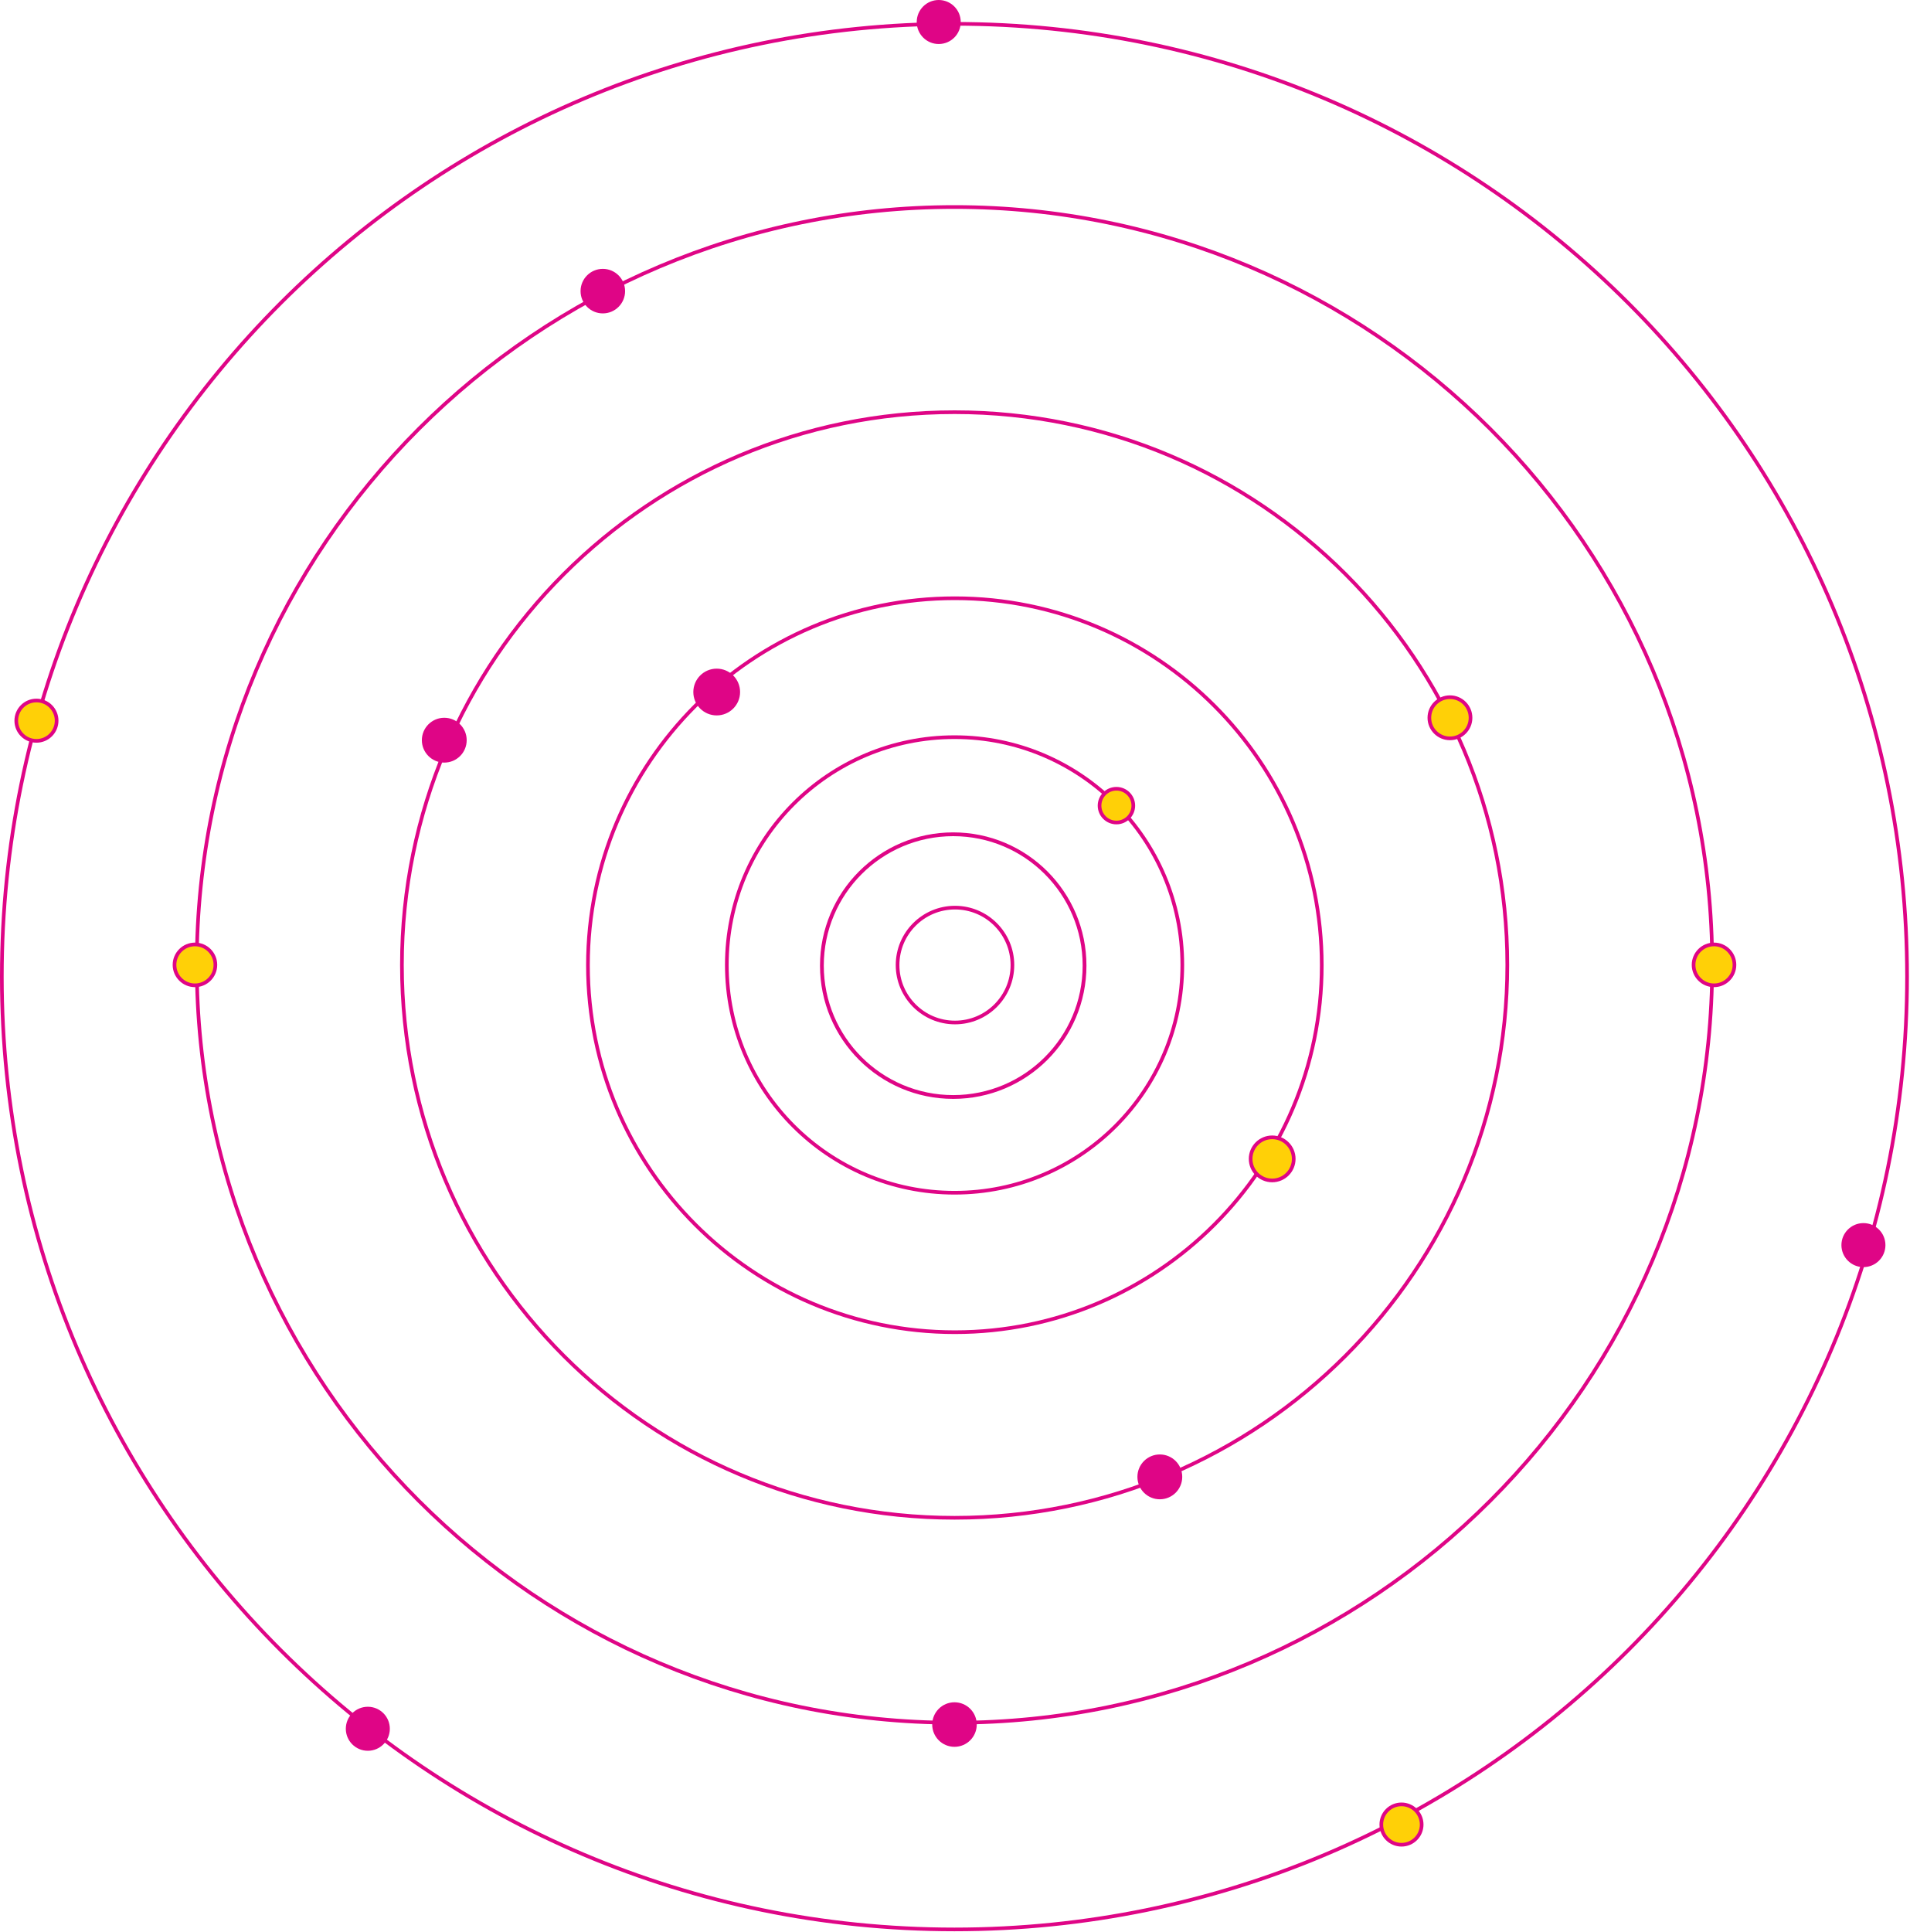
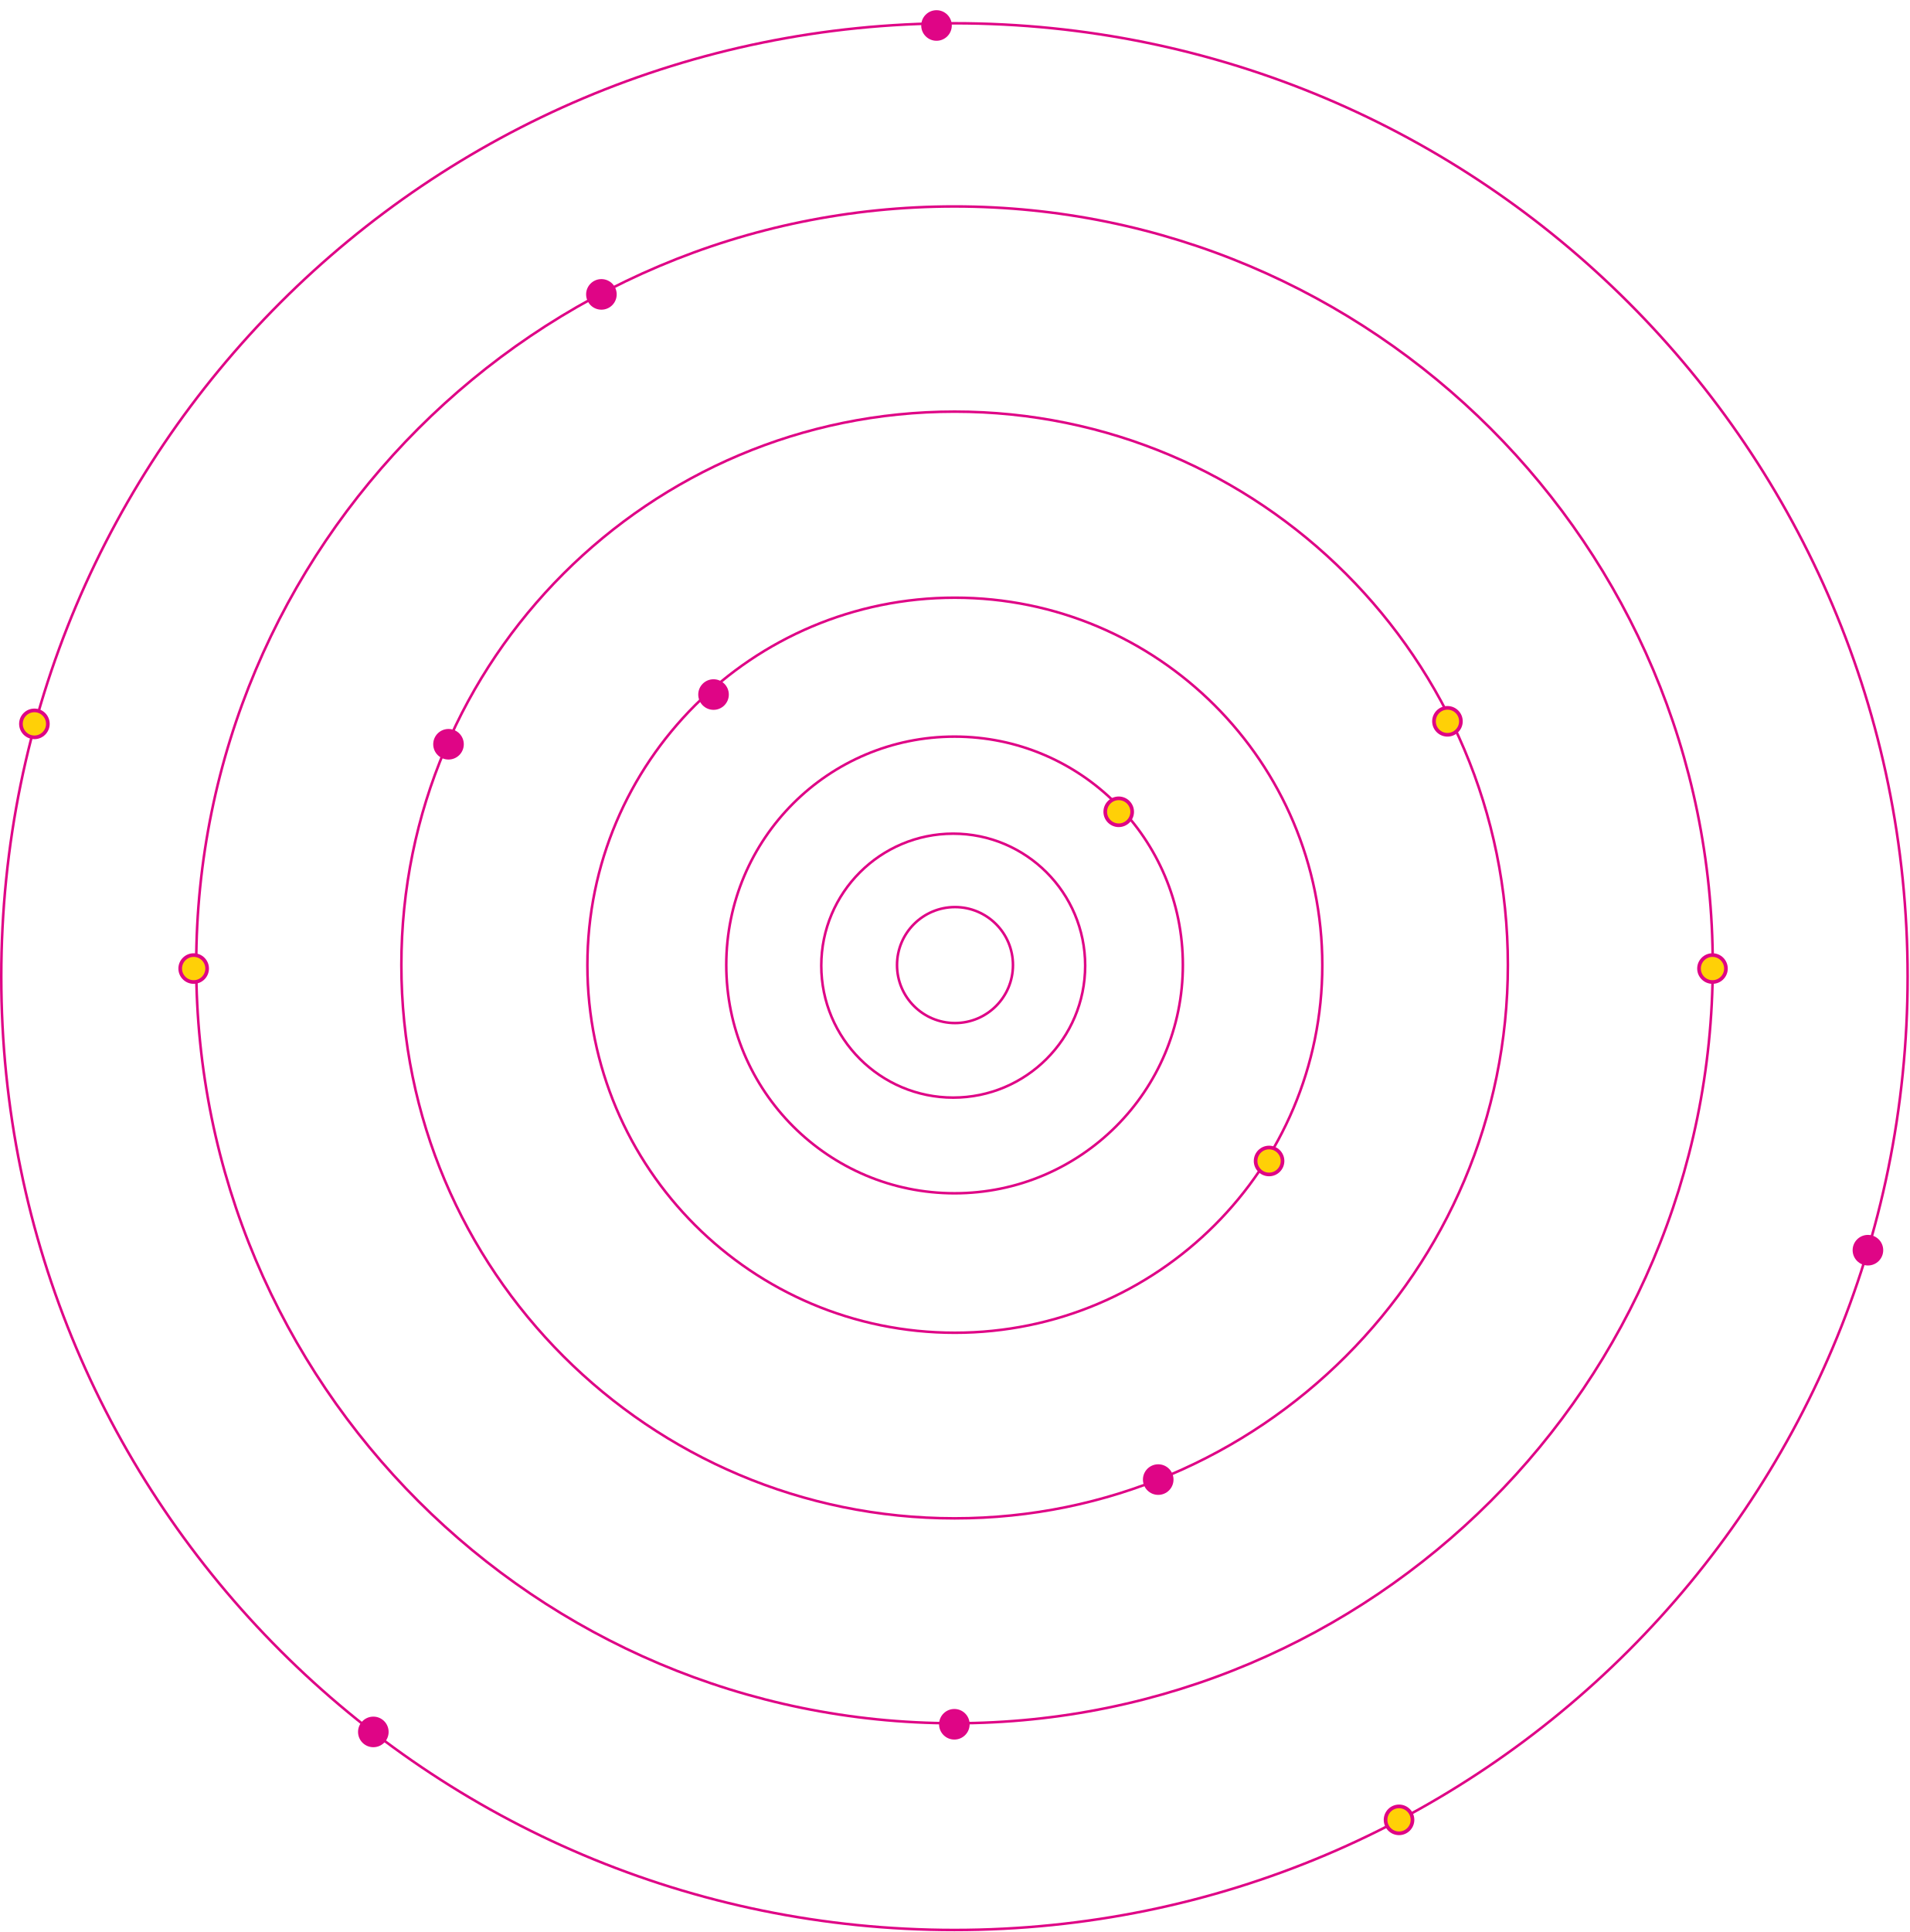
<svg xmlns="http://www.w3.org/2000/svg" width="1499" height="1516" viewBox="0 0 1499 1516" fill="none">
-   <circle cx="749.508" cy="757.266" r="45.065" stroke="#DF0586" stroke-width="2.87" />
-   <circle cx="748.114" cy="757.711" r="103.071" stroke="#DF0586" stroke-width="2.969" />
-   <circle cx="749.173" cy="757.173" r="178.738" stroke="#DF0586" stroke-width="2.87" />
-   <circle cx="876.204" cy="632.169" r="13.242" fill="#FFD007" stroke="#DF0586" stroke-width="2.87" />
-   <circle cx="749.391" cy="757.391" r="287.956" stroke="#DF0586" stroke-width="2.87" />
-   <circle cx="562.49" cy="543.021" r="18.349" fill="#DF0586" />
-   <circle cx="998.439" cy="909.357" r="16.914" fill="#FFD007" stroke="#DF0586" stroke-width="2.87" />
-   <circle cx="749.206" cy="757.206" r="433.771" stroke="#DF0586" stroke-width="2.87" />
-   <circle cx="348.679" cy="580.808" r="17.589" fill="#DF0586" />
-   <circle cx="910.265" cy="1158.87" r="17.589" fill="#DF0586" />
-   <circle cx="1137.96" cy="563.222" r="16.154" fill="#FFD007" stroke="#DF0586" stroke-width="2.87" />
-   <circle cx="749.104" cy="757.104" r="594.669" stroke="#DF0586" stroke-width="2.87" />
-   <circle cx="1345.21" cy="757.114" r="16.039" fill="#FFD007" stroke="#DF0586" stroke-width="2.87" />
-   <circle cx="153.001" cy="757.114" r="16.039" fill="#FFD007" stroke="#DF0586" stroke-width="2.87" />
-   <circle cx="473.114" cy="228.443" r="17.474" fill="#DF0586" />
-   <circle cx="749.103" cy="1353.22" r="17.474" fill="#DF0586" />
-   <circle cx="749.076" cy="766.342" r="747.64" stroke="#DF0586" stroke-width="2.873" />
-   <circle cx="736.744" cy="17.271" r="17.271" fill="#DF0586" />
-   <circle cx="288.681" cy="1356.53" r="17.271" fill="#DF0586" />
-   <circle cx="1462.47" cy="977.013" r="17.271" fill="#DF0586" />
-   <circle cx="28.607" cy="565.506" r="15.835" fill="#FFD007" stroke="#DF0586" stroke-width="2.873" />
-   <circle cx="1099.93" cy="1431.69" r="15.835" fill="#FFD007" stroke="#DF0586" stroke-width="2.873" />
+   <circle cx="749.508" cy="757.266" r="45.5" stroke="#DF0586" stroke-width="2" />
+   <circle cx="748.114" cy="757.711" r="103.555" stroke="#DF0586" stroke-width="2" />
+   <circle cx="749.173" cy="757.173" r="179.173" stroke="#DF0586" stroke-width="2" />
+   <circle cx="878" cy="637" r="10.565" fill="#FFD007" stroke="#DF0586" stroke-width="2.87" />
+   <circle cx="749.391" cy="757.391" r="288.391" stroke="#DF0586" stroke-width="2" />
+   <circle cx="560" cy="545" r="12" fill="#DF0586" />
+   <circle cx="996" cy="911" r="10.565" fill="#FFD007" stroke="#DF0586" stroke-width="2.87" />
+   <circle cx="749.206" cy="757.206" r="434.206" stroke="#DF0586" stroke-width="2" />
+   <circle cx="352" cy="584" r="12" fill="#DF0586" />
+   <circle cx="909" cy="1161" r="12" fill="#DF0586" />
+   <circle cx="1136" cy="566" r="10.565" fill="#FFD007" stroke="#DF0586" stroke-width="2.87" />
+   <circle cx="749.104" cy="757.104" r="595.104" stroke="#DF0586" stroke-width="2" />
+   <circle cx="1344" cy="760" r="10.565" fill="#FFD007" stroke="#DF0586" stroke-width="2.87" />
+   <circle cx="152" cy="760" r="10.565" fill="#FFD007" stroke="#DF0586" stroke-width="2.87" />
+   <circle cx="472" cy="231" r="12" fill="#DF0586" />
+   <circle cx="749" cy="1353" r="12" fill="#DF0586" />
+   <circle cx="749.076" cy="766.342" r="748.076" stroke="#DF0586" stroke-width="2" />
+   <circle cx="735" cy="20" r="12" fill="#DF0586" />
+   <circle cx="293" cy="1359" r="12" fill="#DF0586" />
+   <circle cx="1466" cy="981" r="12" fill="#DF0586" />
+   <circle cx="27" cy="568" r="10.564" fill="#FFD007" stroke="#DF0586" stroke-width="2.873" />
+   <circle cx="1098" cy="1428" r="10.564" fill="#FFD007" stroke="#DF0586" stroke-width="2.873" />
</svg>
